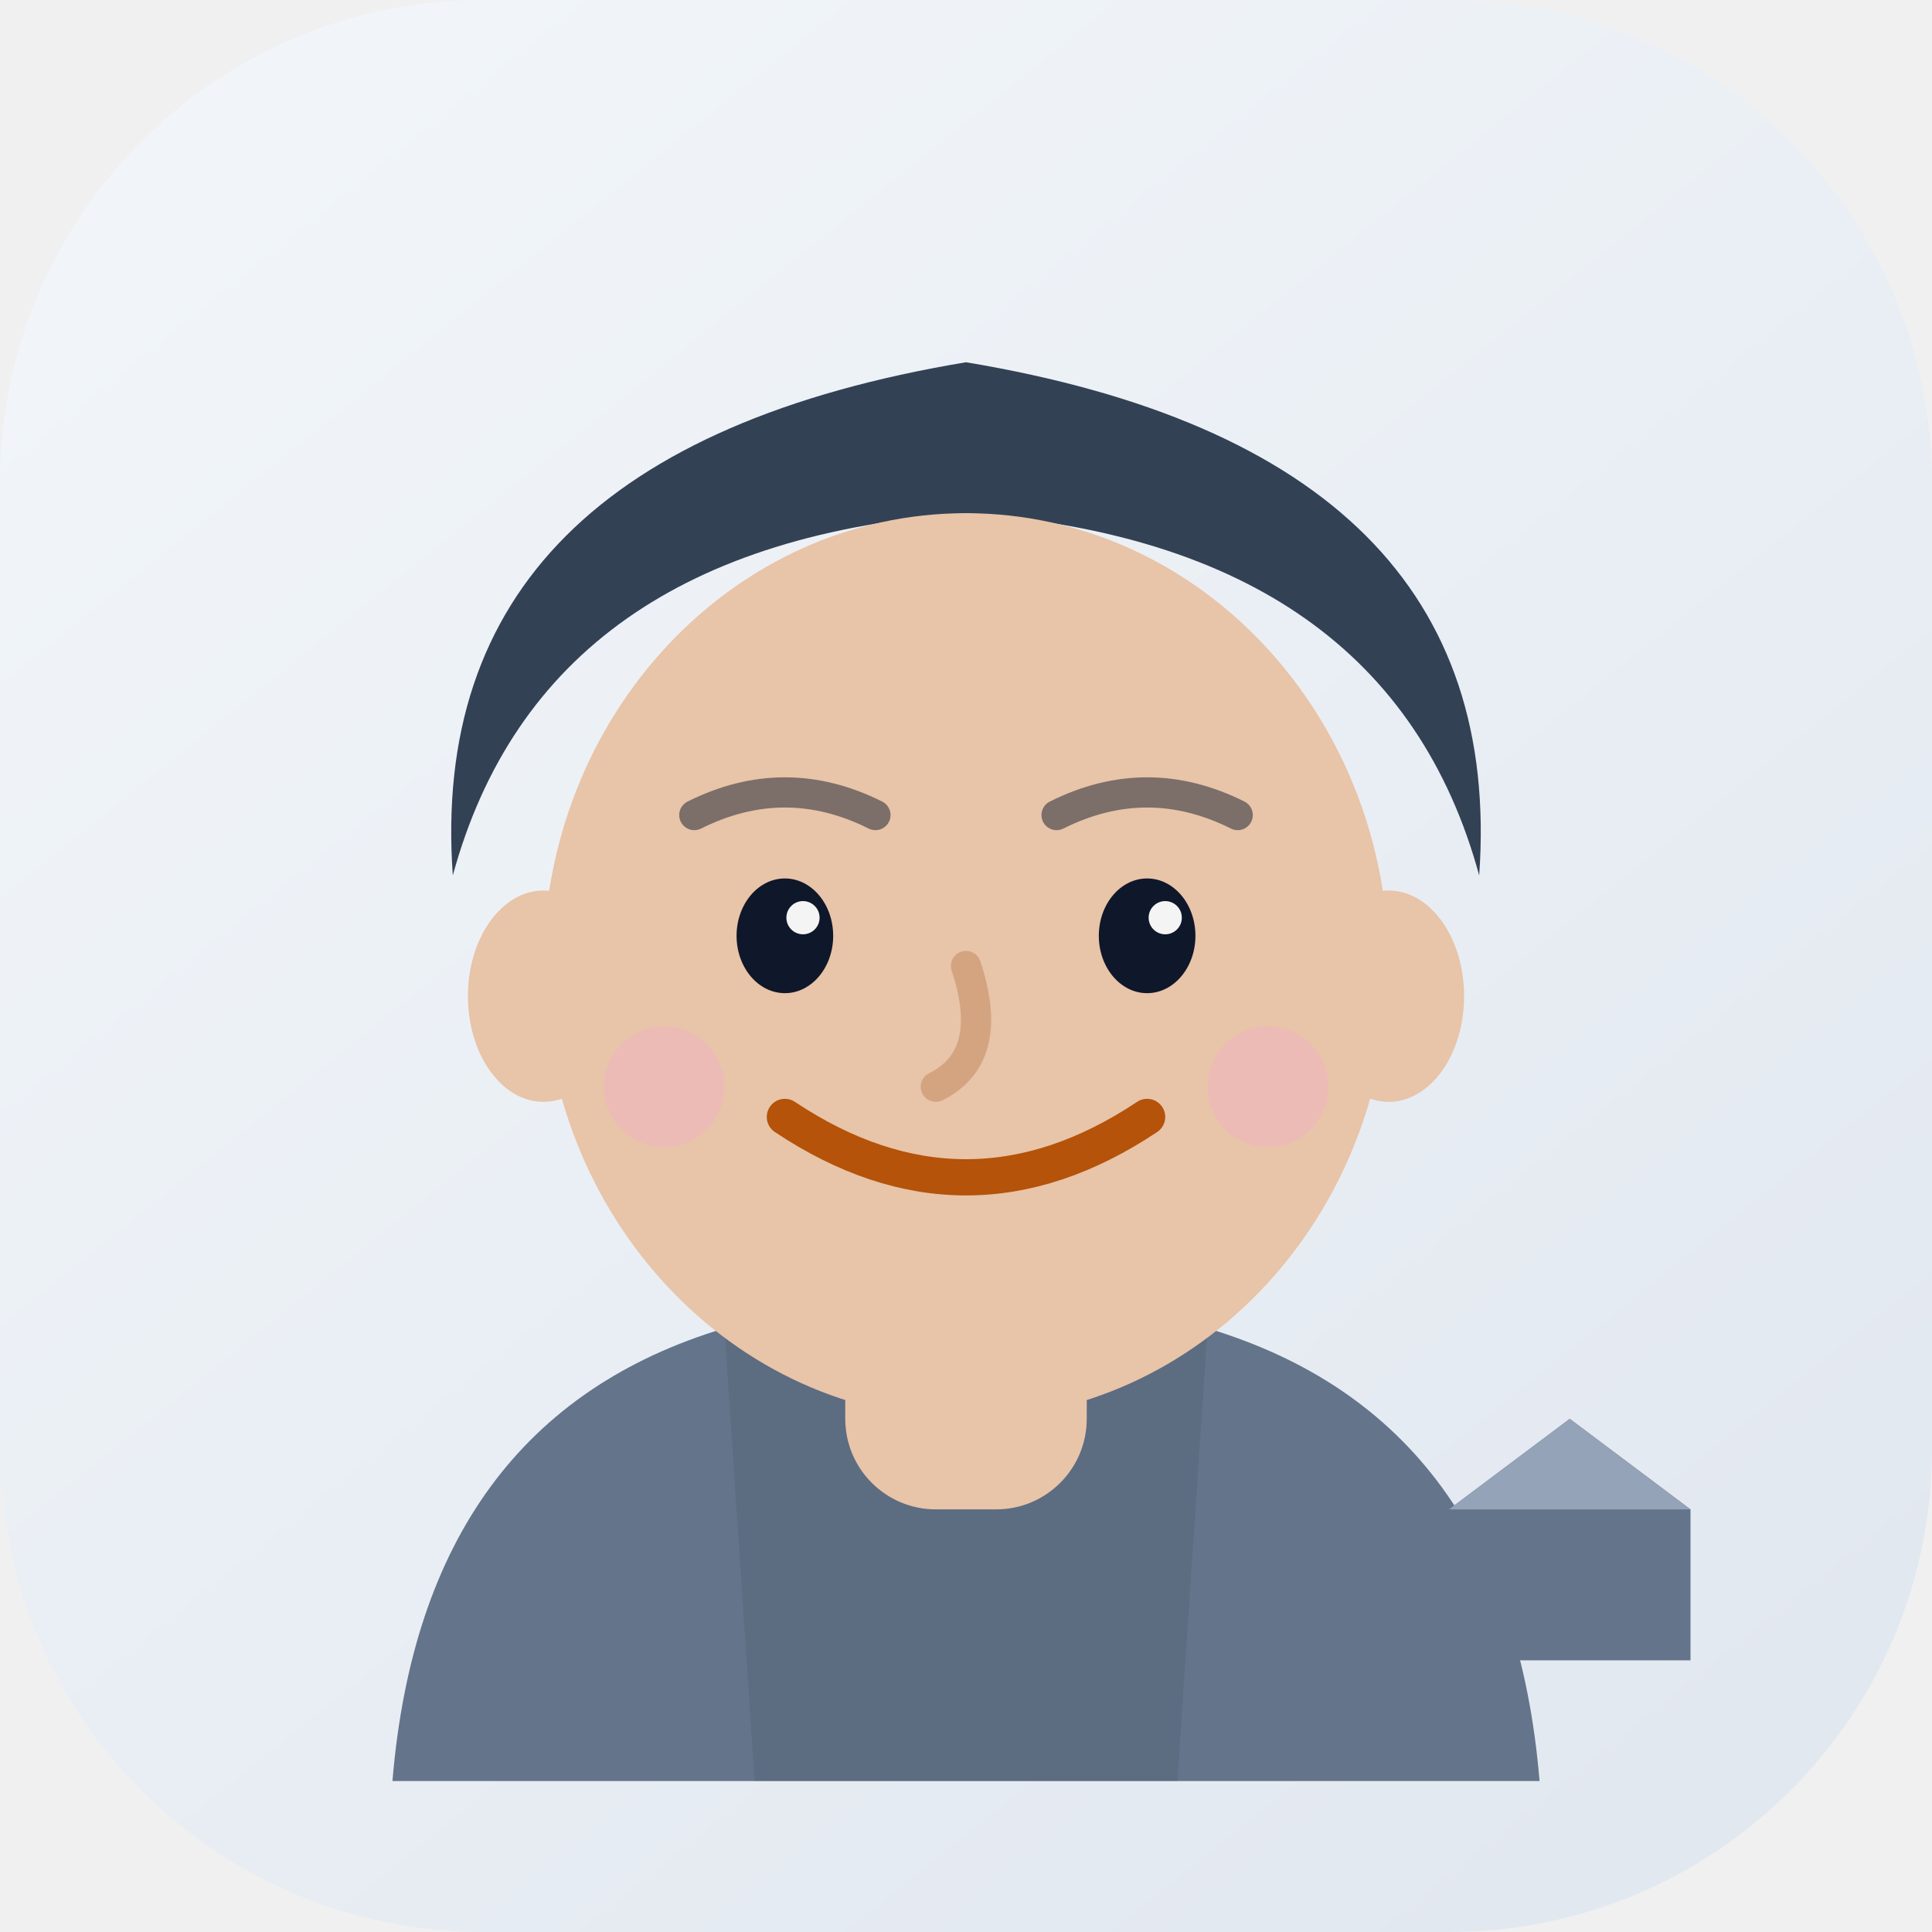
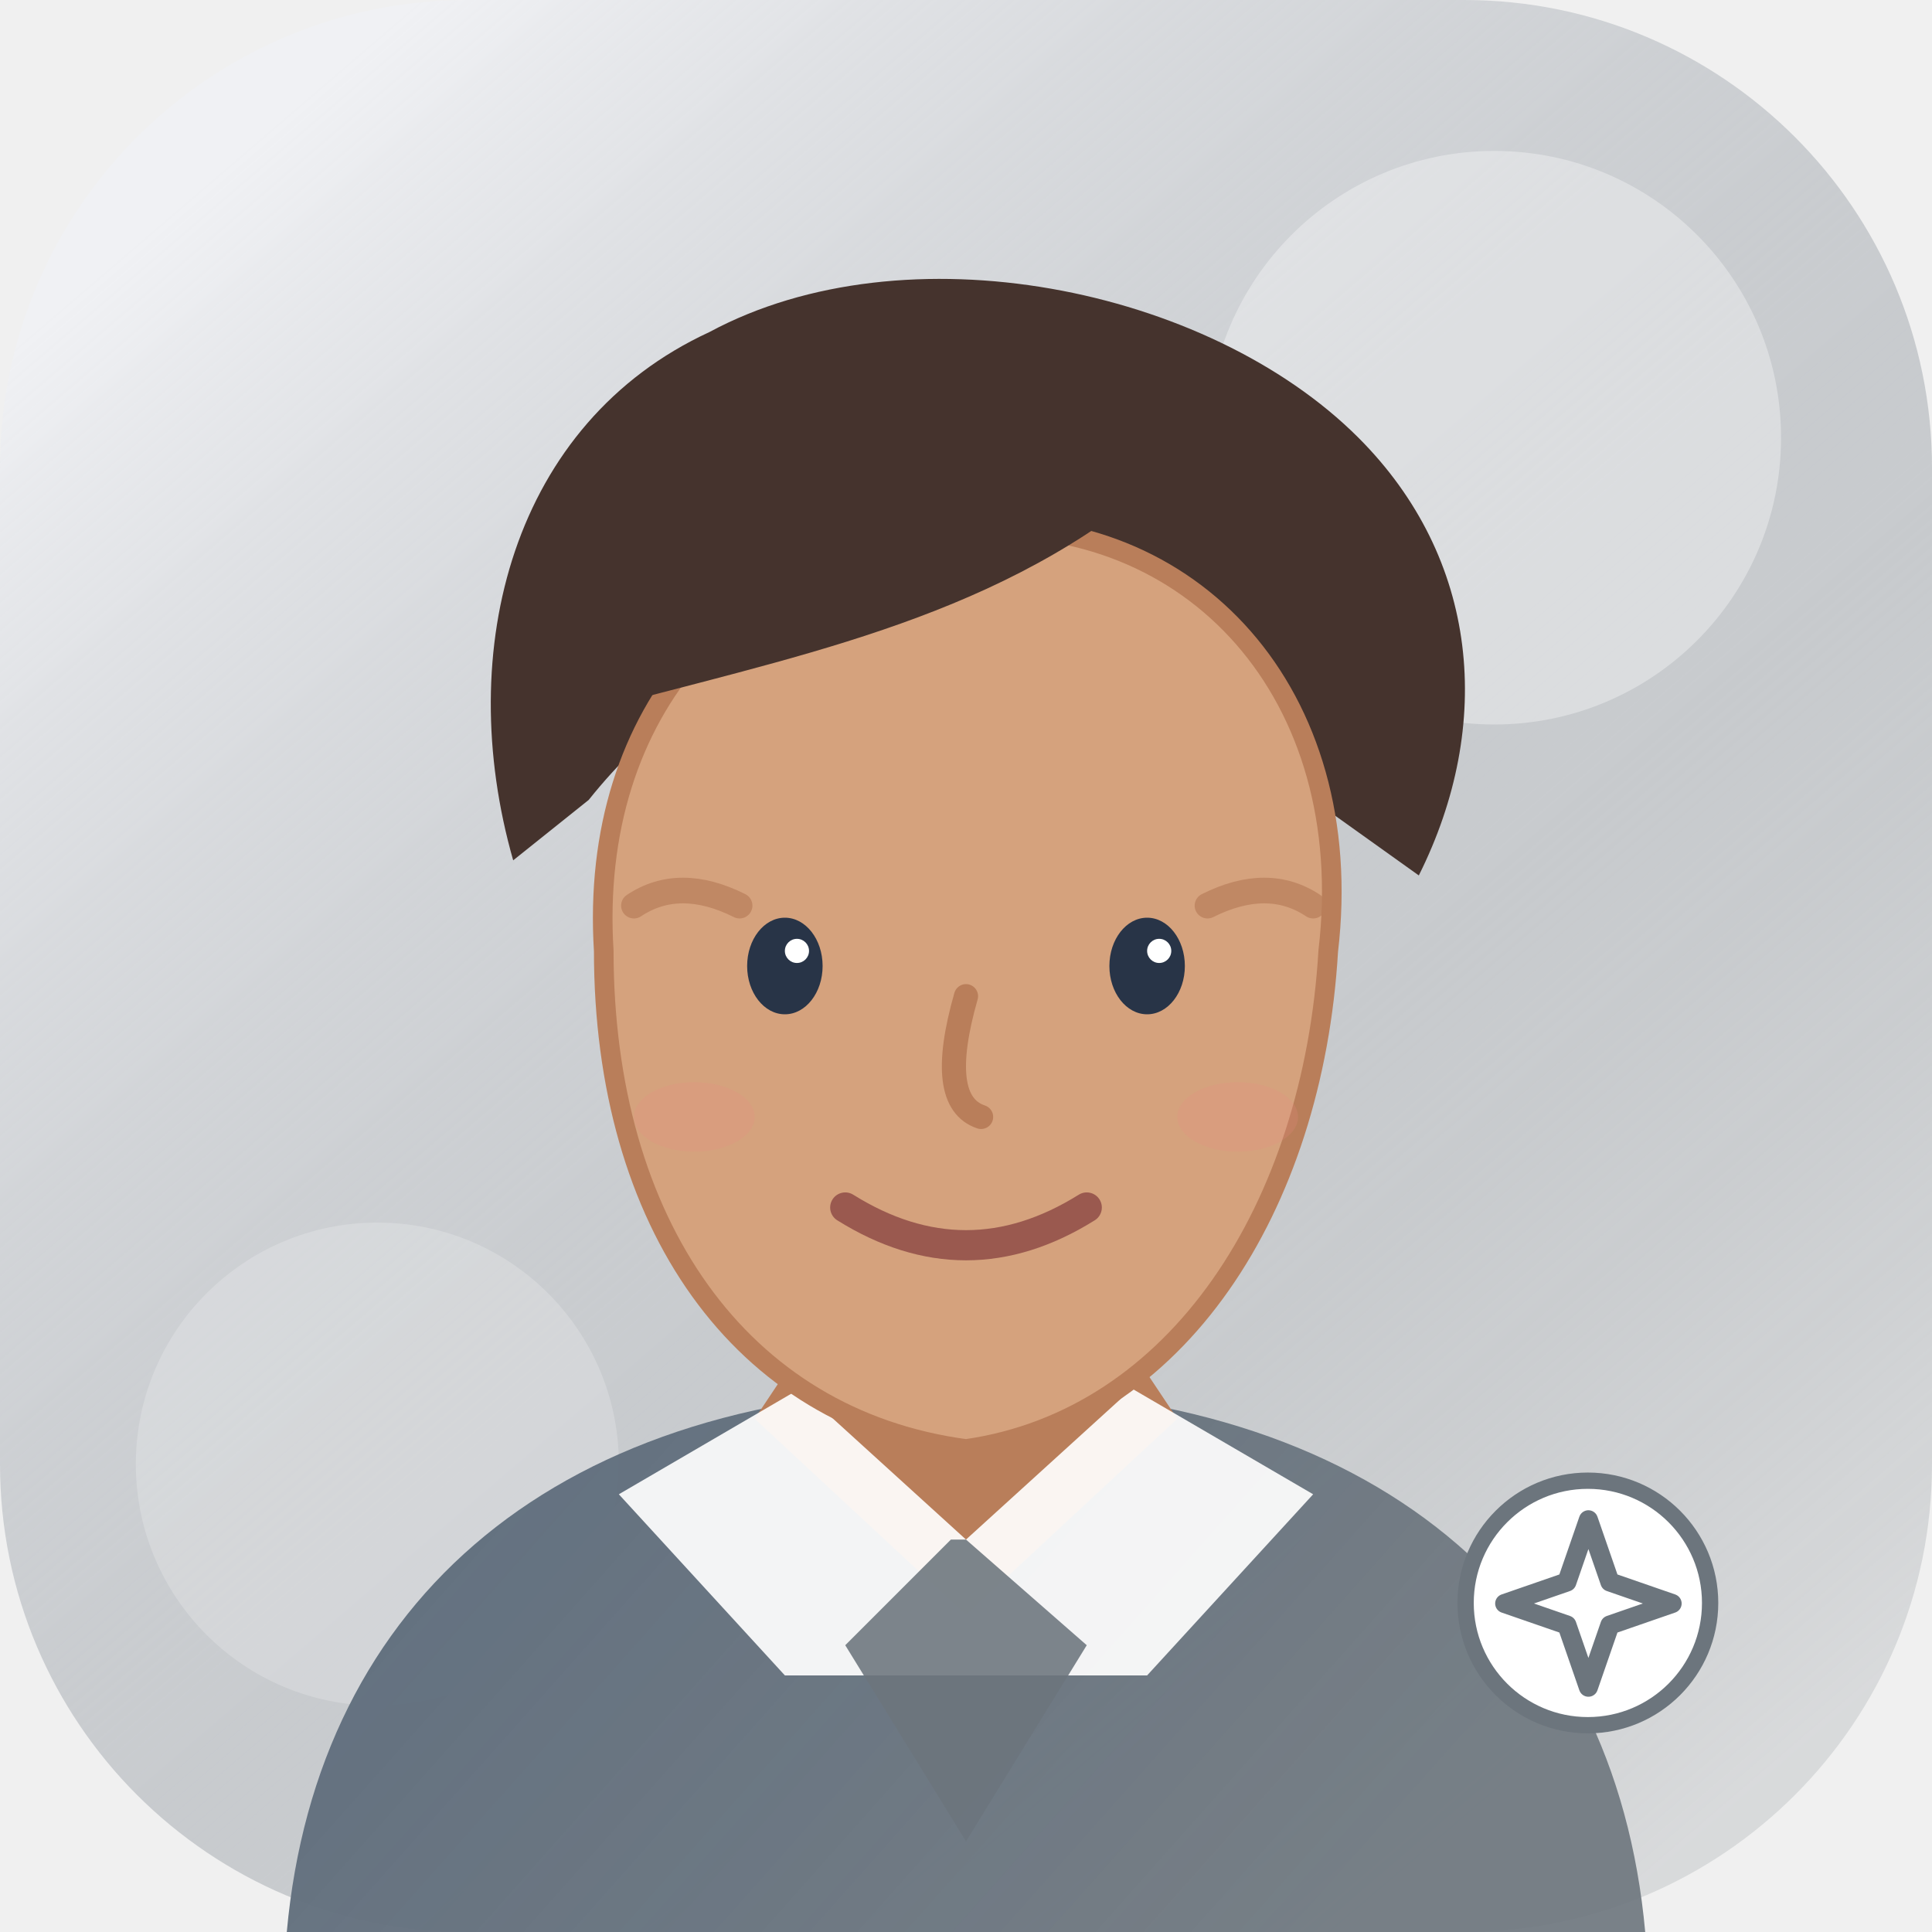
<svg xmlns="http://www.w3.org/2000/svg" viewBox="0 0 128 128" role="img" aria-label="default">
  <defs>
-     <linearGradient id="bg-default" x1="20" y1="8" x2="110" y2="120" gradientUnits="userSpaceOnUse">
-       <stop stop-color="#F1F5F9" />
-       <stop offset="1" stop-color="#E2E8F0" />
+     <linearGradient id="bg" x1="16" y1="10" x2="112" y2="122" gradientUnits="userSpaceOnUse">
+       <stop stop-color="#F0F1F4" />
+       <stop offset="1" stop-color="#6C757D" stop-opacity=".18" />
+     </linearGradient>
+     <linearGradient id="coat" x1="42" y1="86" x2="87" y2="126" gradientUnits="userSpaceOnUse">
+       <stop stop-color="#637180" />
+       <stop offset="1" stop-color="#6C757D" stop-opacity=".9" />
    </linearGradient>
  </defs>
-   <rect width="128" height="128" rx="32" fill="url(#bg-default)" />
-   <path d="M26 118 Q28 94 48 88 Q64 84 80 88 Q100 94 102 118 Z" fill="#64748B" />
-   <path d="M48 88 Q64 96 80 88 L78 118 H50 Z" fill="#475569" opacity="0.28" />
-   <path d="M30 58 Q28 30 64 24 Q100 30 98 58 Q92 36 64 34 Q36 36 30 58Z" fill="#334155" />
-   <rect x="56" y="86" width="16" height="14" rx="6" fill="#E8C4A8" />
-   <ellipse cx="64" cy="64" rx="28" ry="30" fill="#E8C4A8" />
-   <ellipse cx="36" cy="66" rx="5" ry="7" fill="#E8C4A8" />
-   <ellipse cx="92" cy="66" rx="5" ry="7" fill="#E8C4A8" />
-   <ellipse cx="52" cy="62" rx="3.2" ry="3.8" fill="#0F172A" />
-   <ellipse cx="76" cy="62" rx="3.2" ry="3.8" fill="#0F172A" />
-   <circle cx="53.2" cy="60.8" r="1.1" fill="#fff" opacity="0.95" />
-   <circle cx="77.2" cy="60.8" r="1.1" fill="#fff" opacity="0.95" />
-   <path d="M46 54 Q52 51 58 54" fill="none" stroke="#0F172A" stroke-width="2" stroke-linecap="round" opacity="0.5" />
-   <path d="M70 54 Q76 51 82 54" fill="none" stroke="#0F172A" stroke-width="2" stroke-linecap="round" opacity="0.5" />
-   <path d="M64 64 Q66 70 62 72" fill="none" stroke="#C08457" stroke-width="2" stroke-linecap="round" opacity="0.5" />
-   <path d="M52 74 Q64 82 76 74" fill="none" stroke="#B45309" stroke-width="2.4" stroke-linecap="round" />
-   <circle cx="44" cy="72" r="4" fill="#F9A8D4" opacity="0.32" />
-   <circle cx="84" cy="72" r="4" fill="#F9A8D4" opacity="0.32" />
-   <path d="M96 100 L104 94 L112 100 V110 H96 Z" fill="#64748B" />
-   <path d="M104 94 L112 100 H96 Z" fill="#94A3B8" />
+   <rect width="128" height="128" rx="31" fill="url(#bg)" />
+   <circle cx="99" cy="29" r="19" fill="#fff" opacity=".34" />
+   <circle cx="25" cy="97" r="16" fill="#fff" opacity=".2" />
+   <path d="M19 128c2-22 18-36 45-36s43 14 45 36z" fill="url(#coat)" />
+   <path d="M50 94l14 13 14-13-4-6H54z" fill="#B97E5A" />
+   <path d="M53 92l11 10 11-10 12 7-11 12H52l-11-12z" fill="#fff" opacity=".92" />
+   <path d="M63 102l-7 7 8 13 8-13-8-7z" fill="#6C757D" opacity=".88" />
+   <path d="M34 57C30 43 34 28 47 22c13-7 33-3 43 7 8 8 9 19 4 29l-7-5c-5-10-11-14-20-15-11 4-20 5-28 15z" fill="#45332D" />
+   <path d="M64 35C79 34 90 46 88 63 87 80 78 94 64 96 49 94 40 81 40 63 39 47 49 36 64 35z" fill="#D5A27D" stroke="#B97E5A" stroke-width="1.3" />
+   <path d="M42 60q3-2 7 0m31 0q4-2 7 0" fill="none" stroke="#B97E5A" stroke-width="1.7" stroke-linecap="round" opacity=".72" />
+   <ellipse cx="52" cy="64" rx="2.5" ry="3.2" fill="#283447" />
+   <ellipse cx="76" cy="64" rx="2.5" ry="3.2" fill="#283447" />
+   <circle cx="52.8" cy="63" r=".8" fill="#fff" />
+   <circle cx="76.8" cy="63" r=".8" fill="#fff" />
+   <path d="M64 66q-2 7 1 8" fill="none" stroke="#B97E5A" stroke-width="1.6" stroke-linecap="round" />
+   <path d="M56 80q8 5 16 0" fill="none" stroke="#9A594F" stroke-width="2" stroke-linecap="round" />
+   <ellipse cx="46" cy="74" rx="4" ry="2.3" fill="#E98783" opacity=".2" />
+   <ellipse cx="82" cy="74" rx="4" ry="2.3" fill="#E98783" opacity=".2" />
+   <path d="M36 48c7-15 19-20 32-19 10 1 18 6 23 14-9-3-14-6-17-9-11 8-24 10-38 14z" fill="#45332D" />
+   <g transform="translate(98 99) scale(.9)" fill="none" stroke="#6C757D" stroke-width="1.6" stroke-linecap="round" stroke-linejoin="round">
+     <circle cx="8" cy="8" r="9" fill="#fff" stroke-width="1.2" />
+     <g transform="translate(1 1) scale(.88)">
+       <path d="M8 1l1.8 5.2L15 8l-5.2 1.8L8 15l-1.8-5.2L1 8l5.2-1.8z" />
+     </g>
+   </g>
</svg>
